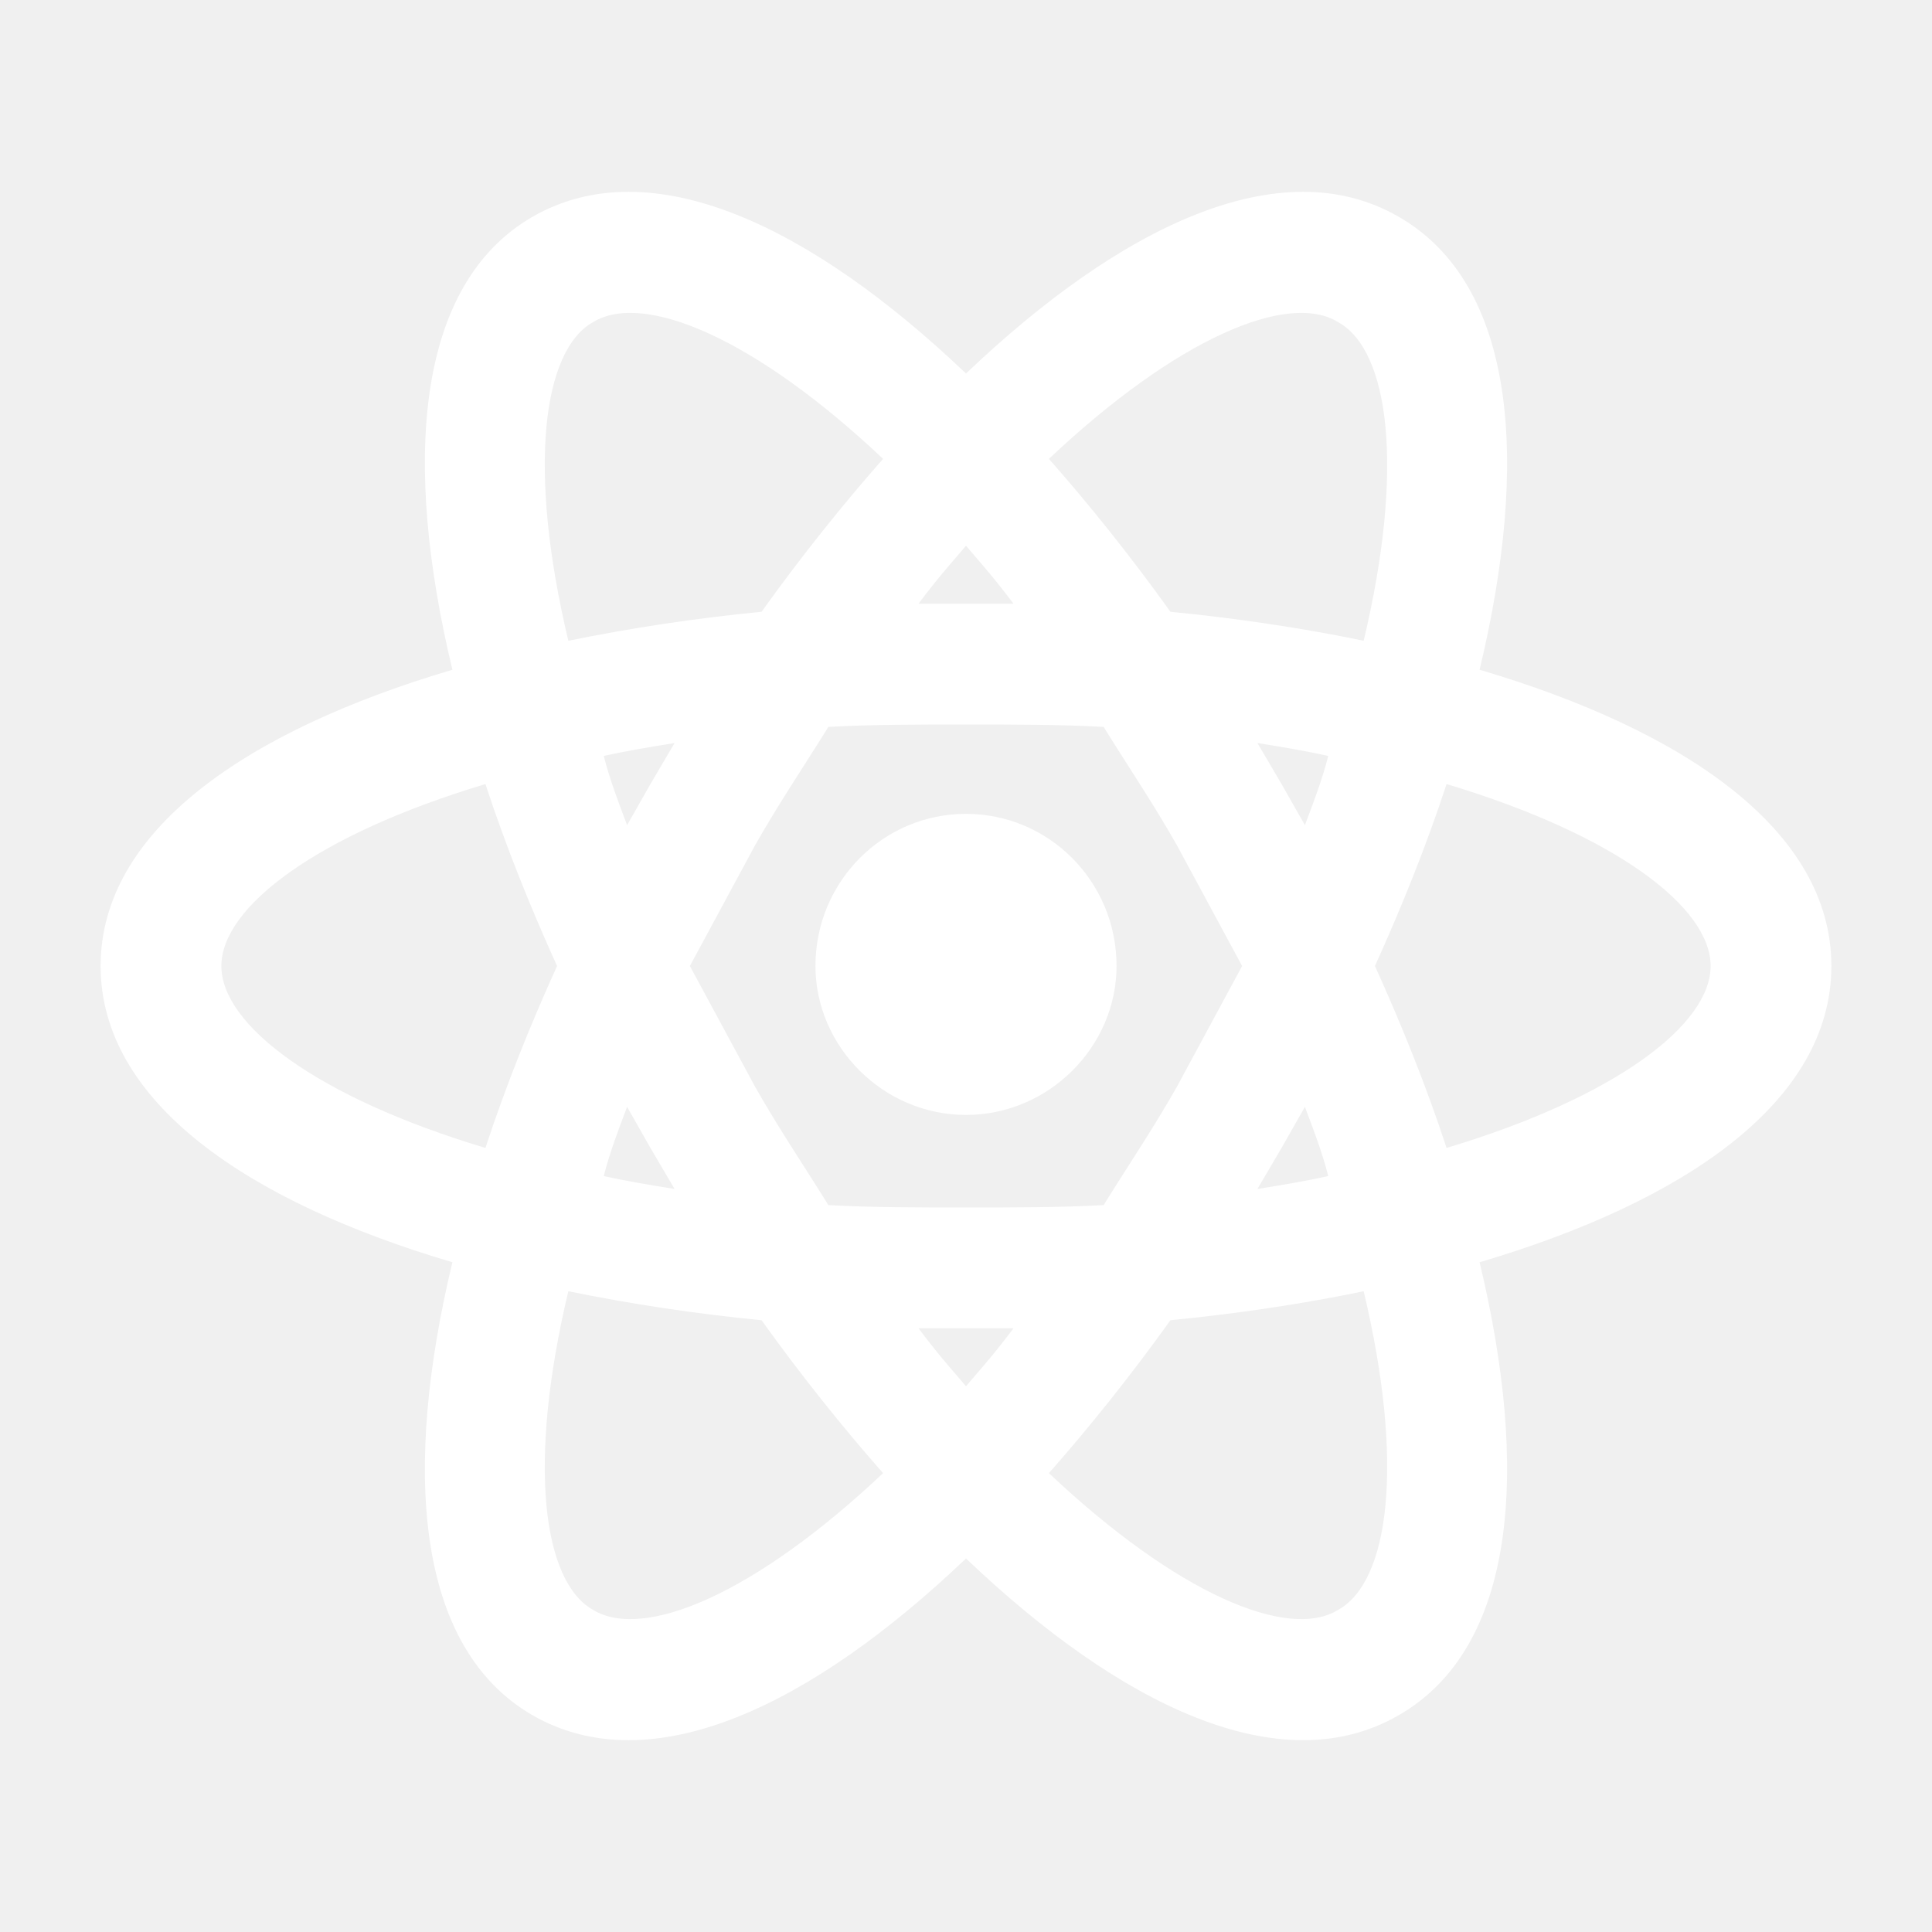
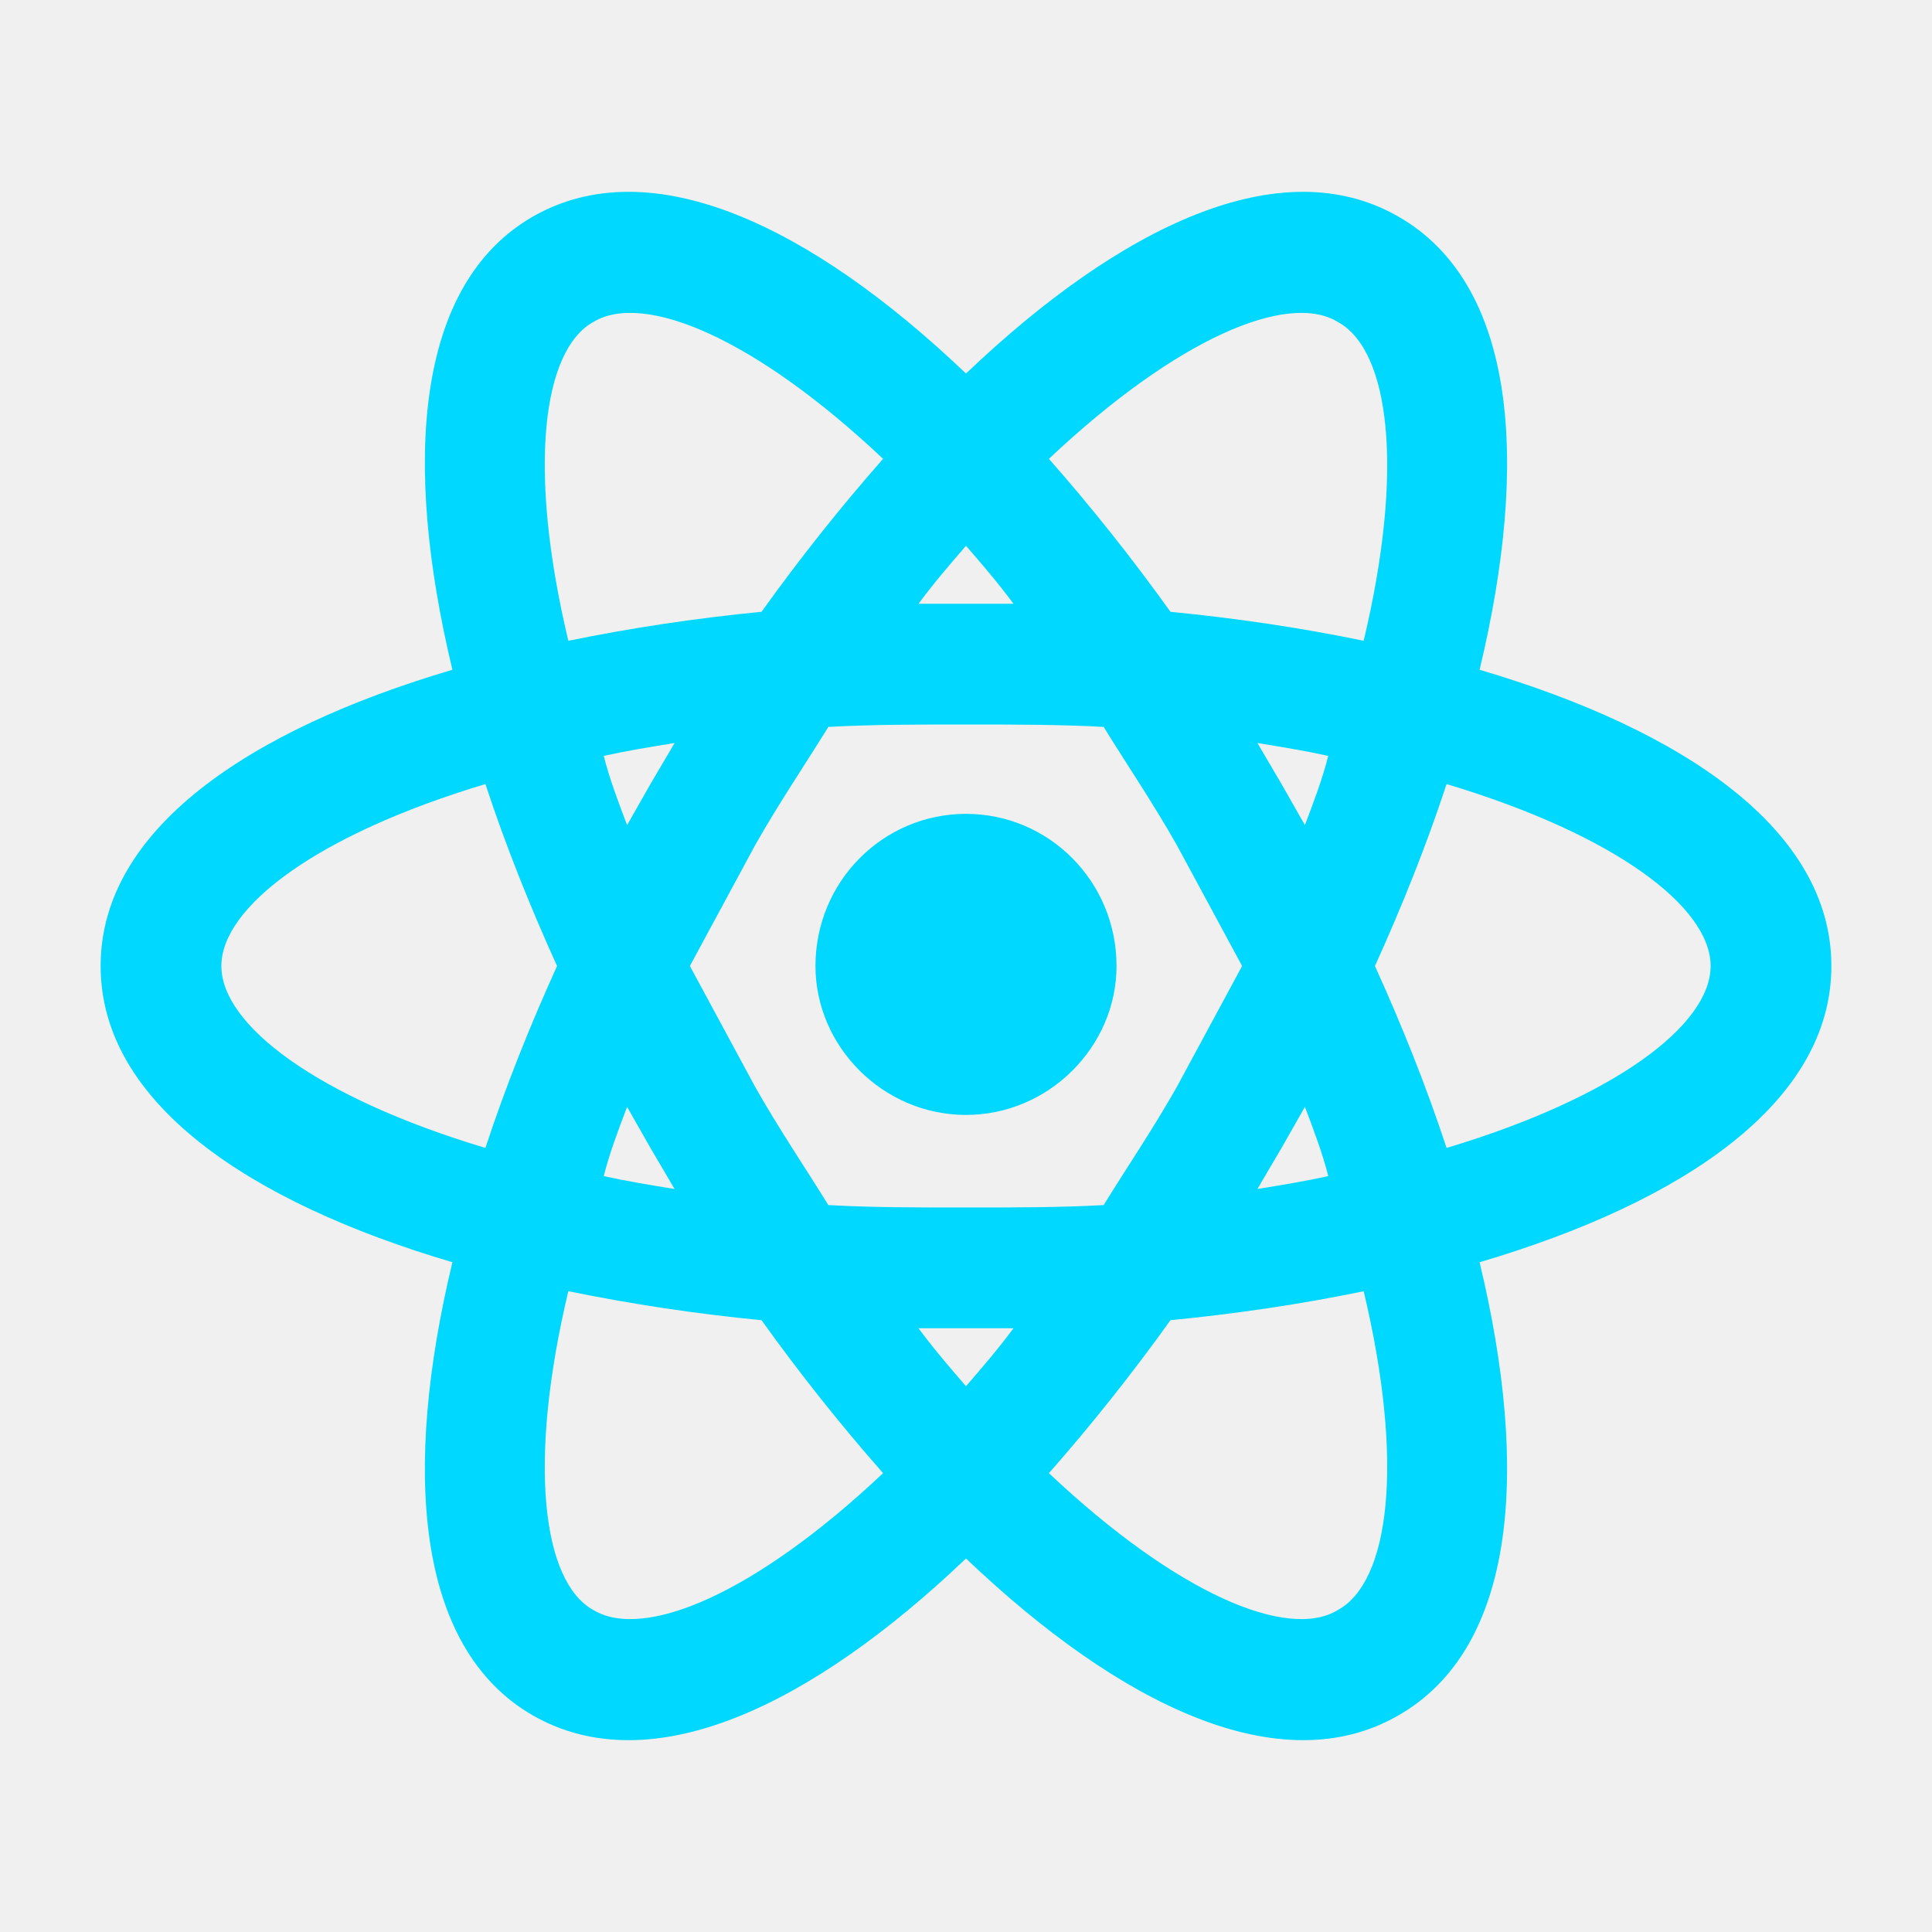
<svg xmlns="http://www.w3.org/2000/svg" width="24" height="24" viewBox="0 0 24 24" fill="none">
-   <path d="M12 10.11C13.03 10.11 13.87 10.95 13.87 12C13.87 13 13.03 13.85 12 13.85C10.97 13.85 10.13 13 10.13 12C10.13 10.95 10.97 10.11 12 10.11ZM7.37 20C8 20.38 9.38 19.8 10.97 18.3C10.45 17.71 9.94 17.07 9.46 16.4C8.654 16.322 7.853 16.202 7.06 16.04C6.55 18.18 6.74 19.65 7.37 20ZM8.08 14.26L7.79 13.75C7.68 14.04 7.57 14.33 7.5 14.61C7.77 14.67 8.07 14.72 8.38 14.77L8.08 14.26ZM14.62 13.5L15.43 12L14.62 10.5C14.32 9.97 14 9.5 13.71 9.03C13.17 9 12.6 9 12 9C11.4 9 10.83 9 10.29 9.03C10 9.5 9.68 9.97 9.38 10.5L8.57 12L9.38 13.5C9.68 14.03 10 14.5 10.29 14.97C10.83 15 11.4 15 12 15C12.6 15 13.17 15 13.71 14.97C14 14.5 14.32 14.03 14.62 13.5ZM12 6.78C11.81 7 11.61 7.23 11.41 7.5H12.59C12.39 7.23 12.19 7 12 6.78ZM12 17.22C12.19 17 12.39 16.77 12.59 16.5H11.41C11.61 16.77 11.81 17 12 17.22ZM16.62 4C16 3.62 14.62 4.2 13.03 5.7C13.55 6.29 14.06 6.93 14.54 7.6C15.36 7.68 16.17 7.8 16.94 7.96C17.45 5.82 17.26 4.35 16.62 4ZM15.92 9.74L16.21 10.25C16.32 9.96 16.43 9.67 16.5 9.39C16.23 9.33 15.93 9.28 15.62 9.23L15.92 9.74ZM17.37 2.69C18.84 3.53 19 5.74 18.38 8.32C20.92 9.07 22.75 10.31 22.75 12C22.75 13.69 20.92 14.93 18.38 15.68C19 18.26 18.84 20.47 17.37 21.31C15.91 22.15 13.92 21.19 12 19.36C10.08 21.19 8.09 22.15 6.62 21.31C5.16 20.47 5 18.26 5.62 15.68C3.08 14.93 1.25 13.69 1.25 12C1.25 10.31 3.08 9.07 5.62 8.32C5 5.74 5.16 3.53 6.62 2.69C8.09 1.85 10.08 2.81 12 4.64C13.92 2.81 15.91 1.85 17.37 2.69ZM17.08 12C17.42 12.75 17.72 13.5 17.97 14.26C20.07 13.63 21.25 12.73 21.25 12C21.25 11.27 20.07 10.37 17.97 9.74C17.72 10.5 17.42 11.25 17.08 12ZM6.92 12C6.58 11.25 6.28 10.5 6.03 9.74C3.93 10.37 2.75 11.27 2.75 12C2.75 12.73 3.93 13.63 6.03 14.26C6.28 13.5 6.58 12.75 6.92 12ZM15.92 14.26L15.62 14.77C15.93 14.72 16.23 14.67 16.5 14.61C16.43 14.33 16.32 14.04 16.21 13.75L15.92 14.26ZM13.03 18.3C14.62 19.8 16 20.38 16.62 20C17.26 19.65 17.45 18.18 16.94 16.04C16.17 16.2 15.36 16.32 14.54 16.4C14.06 17.07 13.55 17.71 13.03 18.3ZM8.08 9.74L8.38 9.23C8.07 9.28 7.77 9.33 7.5 9.39C7.57 9.67 7.68 9.96 7.79 10.25L8.08 9.74ZM10.97 5.7C9.38 4.2 8 3.62 7.37 4C6.74 4.35 6.55 5.82 7.06 7.96C7.853 7.798 8.654 7.678 9.46 7.6C9.94 6.93 10.45 6.29 10.97 5.7Z" fill="white" />
+   <path d="M12 10.11C13.03 10.11 13.87 10.95 13.87 12C13.87 13 13.03 13.85 12 13.85C10.97 13.85 10.13 13 10.13 12C10.13 10.95 10.97 10.11 12 10.11ZM7.37 20C8 20.38 9.38 19.8 10.97 18.3C10.45 17.71 9.94 17.07 9.46 16.4C8.654 16.322 7.853 16.202 7.06 16.04C6.55 18.18 6.74 19.65 7.37 20ZM8.08 14.26L7.79 13.75C7.68 14.04 7.57 14.33 7.5 14.61C7.77 14.67 8.07 14.72 8.38 14.77L8.08 14.26ZM14.62 13.5L15.43 12L14.62 10.5C14.32 9.97 14 9.5 13.71 9.03C13.17 9 12.6 9 12 9C11.4 9 10.83 9 10.29 9.03C10 9.5 9.68 9.97 9.38 10.5L8.57 12L9.38 13.5C9.68 14.03 10 14.5 10.29 14.97C10.83 15 11.4 15 12 15C12.6 15 13.17 15 13.71 14.97C14 14.5 14.32 14.03 14.62 13.5ZM12 6.78C11.81 7 11.61 7.23 11.41 7.5H12.59C12.39 7.23 12.19 7 12 6.78ZM12 17.22C12.19 17 12.39 16.77 12.59 16.5H11.41C11.61 16.77 11.81 17 12 17.22ZM16.62 4C16 3.62 14.62 4.2 13.03 5.7C13.55 6.29 14.06 6.93 14.54 7.6C15.36 7.68 16.17 7.8 16.94 7.96C17.45 5.82 17.26 4.35 16.62 4ZM15.92 9.74L16.21 10.25C16.32 9.96 16.43 9.67 16.5 9.39C16.23 9.33 15.93 9.28 15.62 9.23L15.92 9.74ZM17.37 2.69C18.84 3.53 19 5.74 18.38 8.32C20.92 9.07 22.75 10.31 22.75 12C22.75 13.69 20.92 14.93 18.38 15.68C19 18.26 18.84 20.47 17.37 21.31C15.91 22.15 13.92 21.19 12 19.36C10.08 21.19 8.09 22.15 6.62 21.31C5.16 20.47 5 18.26 5.62 15.68C3.08 14.93 1.25 13.69 1.25 12C1.25 10.31 3.08 9.07 5.62 8.32C5 5.74 5.16 3.53 6.62 2.69C8.09 1.85 10.08 2.81 12 4.64C13.92 2.81 15.91 1.85 17.37 2.69ZM17.08 12C17.42 12.75 17.72 13.5 17.97 14.26C20.07 13.63 21.25 12.73 21.25 12C21.25 11.27 20.07 10.37 17.97 9.74C17.72 10.5 17.42 11.25 17.08 12ZM6.92 12C6.58 11.25 6.28 10.5 6.03 9.74C3.93 10.37 2.75 11.27 2.75 12C2.75 12.73 3.93 13.63 6.03 14.26C6.28 13.5 6.58 12.75 6.92 12ZM15.92 14.26L15.62 14.77C15.93 14.72 16.23 14.67 16.5 14.61C16.43 14.33 16.32 14.04 16.21 13.75L15.92 14.26ZM13.03 18.3C14.62 19.8 16 20.38 16.62 20C17.26 19.65 17.45 18.18 16.94 16.04C16.17 16.2 15.36 16.32 14.54 16.4C14.06 17.07 13.55 17.71 13.03 18.3ZM8.08 9.74L8.38 9.23C8.07 9.28 7.77 9.33 7.5 9.39C7.57 9.67 7.68 9.96 7.79 10.25L8.08 9.74ZM10.97 5.7C9.38 4.2 8 3.62 7.37 4C6.74 4.35 6.55 5.82 7.06 7.96C7.853 7.798 8.654 7.678 9.46 7.6C9.94 6.93 10.45 6.29 10.97 5.7Z" fill="#00D8FF" />
</svg>
